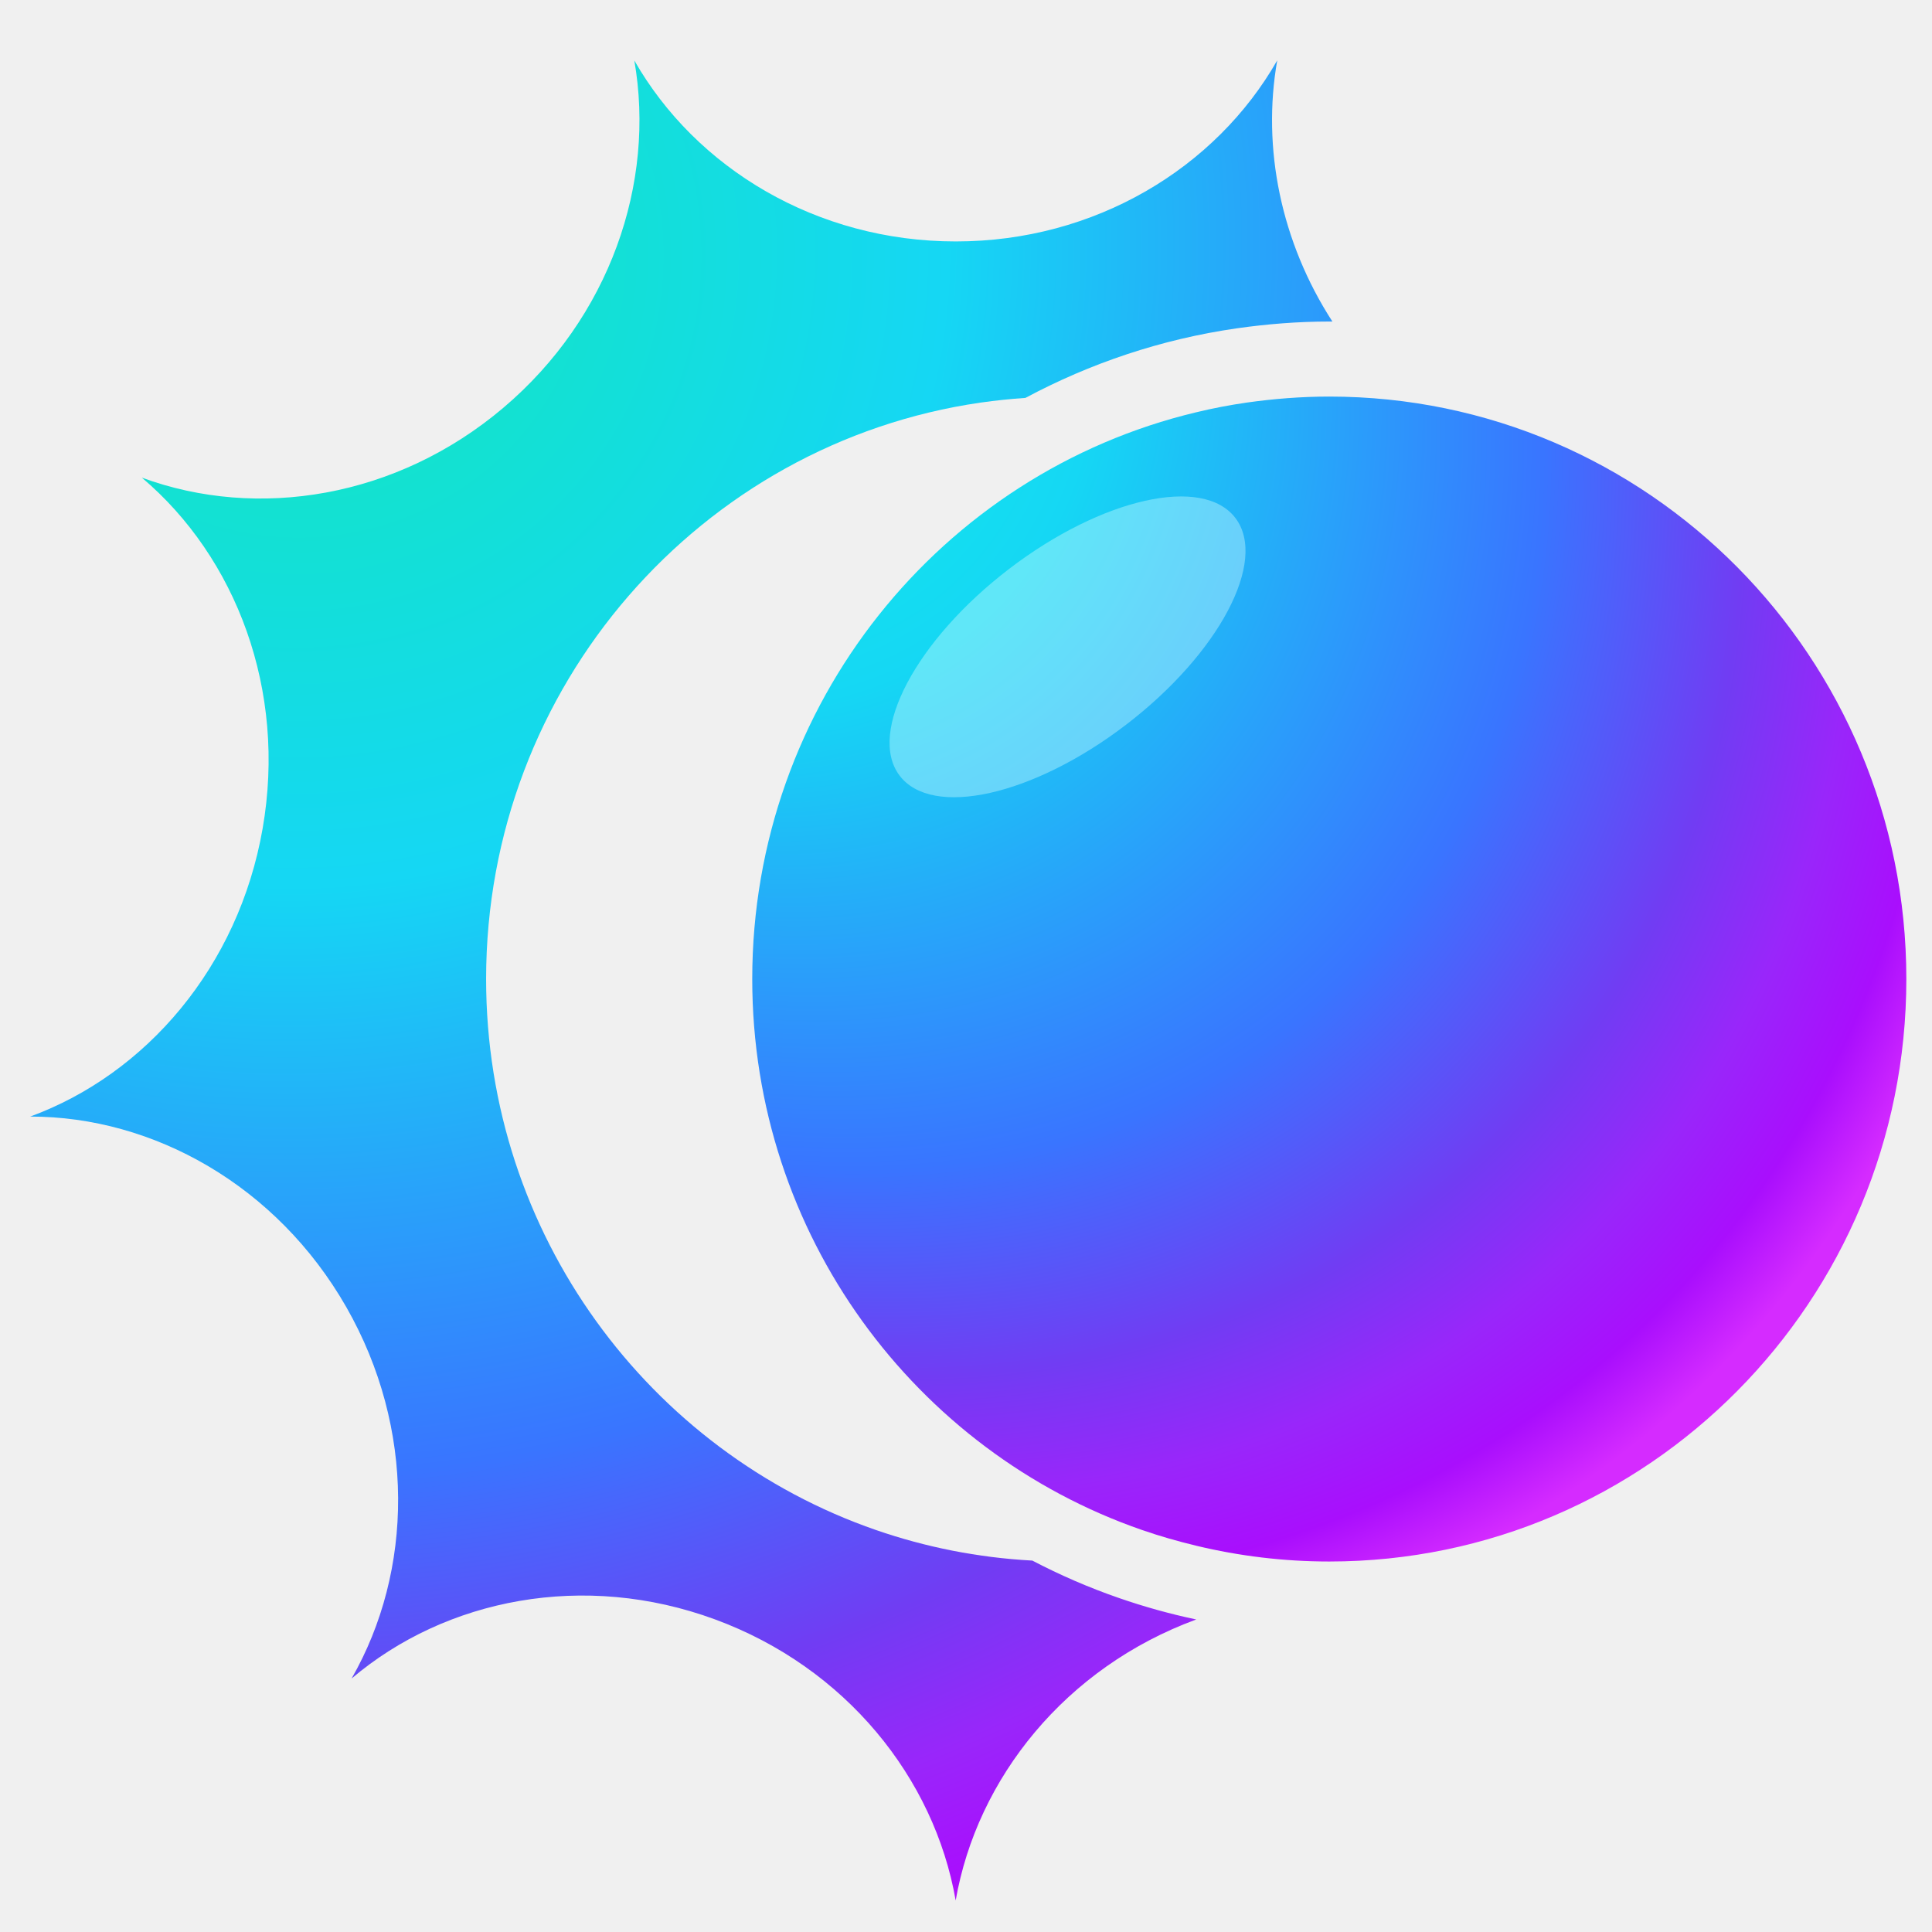
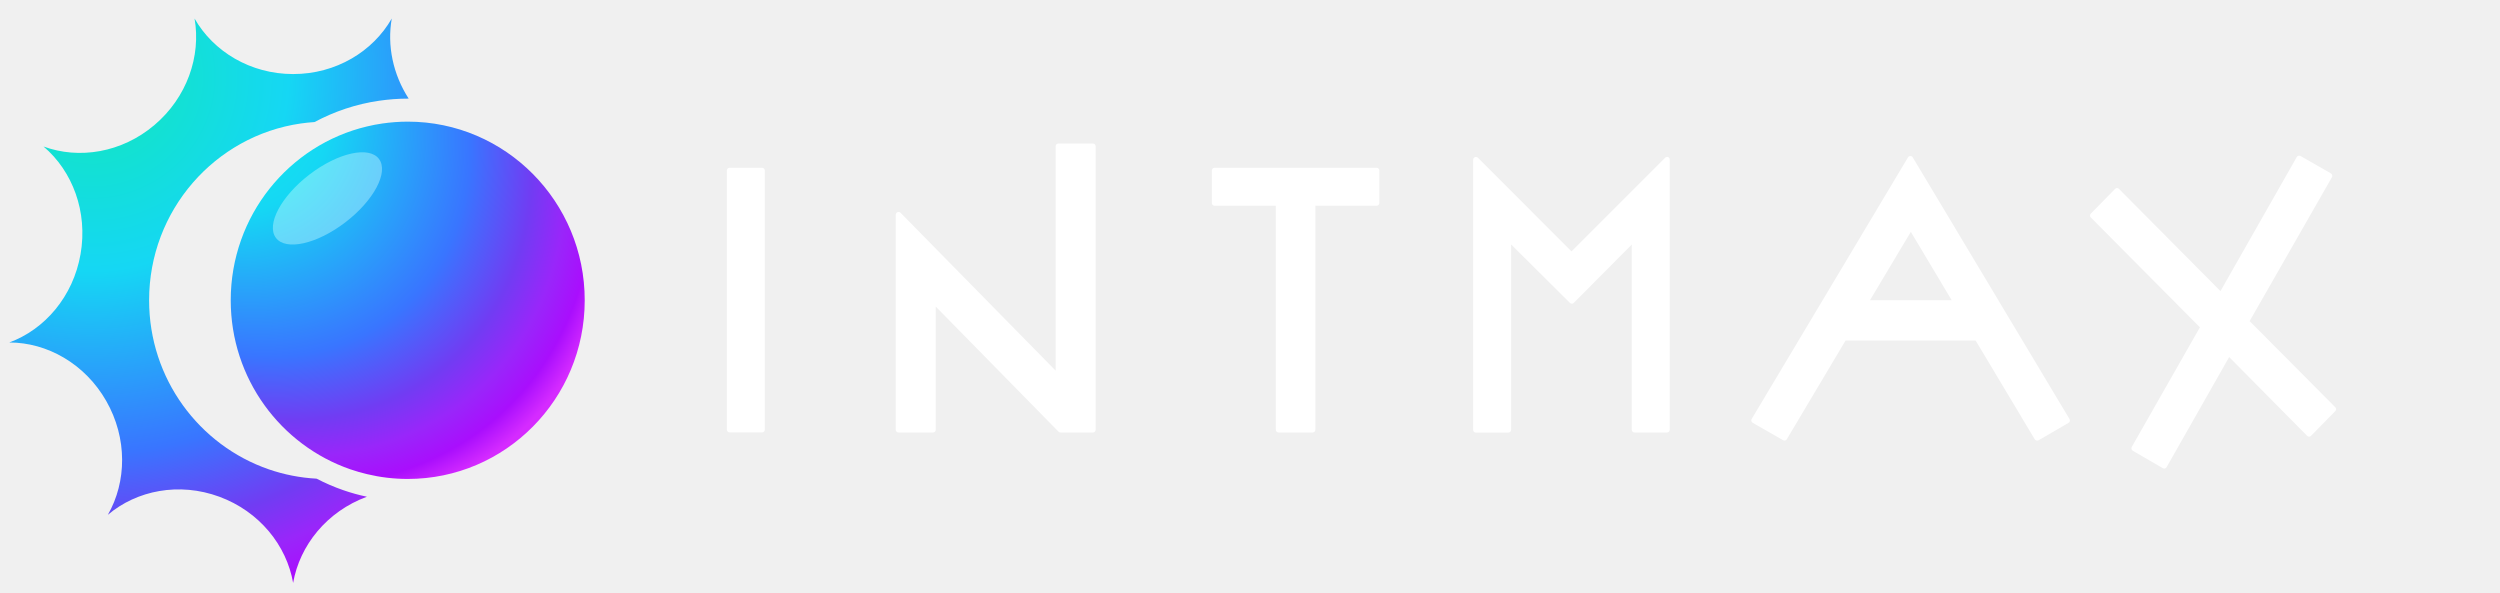
- <svg xmlns="http://www.w3.org/2000/svg" width="64" height="64" viewBox="0 0 64 64" fill="none">
+ <svg xmlns="http://www.w3.org/2000/svg" width="270" height="64" viewBox="0 0 270 64" fill="none">
  <path d="M34.188 51.696C32.389 51.599 30.657 51.25 29.024 50.686C21.511 48.089 16.103 40.9 16.103 32.432C16.103 22.713 23.223 14.674 32.487 13.336C32.977 13.266 33.471 13.215 33.969 13.181C36.113 12.034 38.468 11.237 40.965 10.877C41.969 10.734 42.996 10.651 44.041 10.651C44.073 10.651 44.106 10.651 44.137 10.651C42.437 8.023 41.797 4.907 42.31 2C40.274 5.57 36.272 7.998 31.662 7.998C27.053 7.998 23.051 5.573 21.012 2.002C21.724 6.059 20.204 10.518 16.674 13.508C13.146 16.497 8.532 17.235 4.698 15.822C7.827 18.468 9.499 22.868 8.7 27.446C7.902 32.026 4.837 35.581 1 36.988C5.079 36.985 9.168 39.273 11.47 43.296C13.772 47.324 13.691 52.037 11.648 55.602C14.77 52.952 19.355 52.051 23.684 53.644C28.012 55.235 30.953 58.899 31.658 62.956C32.363 58.902 35.3 55.237 39.627 53.647C38.754 53.463 37.9 53.225 37.07 52.937C36.075 52.594 35.113 52.175 34.19 51.693L34.188 51.696Z" fill="url(#paint0_radial_2494_837)" />
  <path d="M44.032 13.137C43.104 13.137 42.193 13.21 41.3 13.336C40.732 13.418 40.173 13.524 39.624 13.658C31.192 15.667 24.919 23.309 24.919 32.432C24.919 40.897 30.324 48.089 37.84 50.686C38.425 50.889 39.025 51.059 39.634 51.206C41.046 51.545 42.519 51.727 44.034 51.727C54.591 51.727 63.15 43.088 63.15 32.432C63.15 21.776 54.591 13.137 44.034 13.137H44.032Z" fill="url(#paint1_radial_2494_837)" />
  <g style="mix-blend-mode:screen" opacity="0.4">
    <ellipse cx="7.01" cy="3.227" rx="7.01" ry="3.227" transform="matrix(0.794041 -0.607864 0.600694 0.799479 27.8589 23.1089)" fill="#CDF7FF" />
  </g>
+   <path d="M82.3 18.12H78.8C78.634 18.12 78.5 18.254 78.5 18.42V46.4C78.5 46.566 78.634 46.7 78.8 46.7H82.3C82.466 46.7 82.6 46.566 82.6 46.4V18.42C82.6 18.254 82.466 18.12 82.3 18.12Z" fill="white" />
+   <path d="M118.03 15.5H114.31C114.14 15.5 114.01 15.63 114.01 15.8V40.03L97.26 22.98C97.17 22.89 97.05 22.87 96.93 22.91C96.82 22.96 96.74 23.07 96.74 23.19V46.41C96.74 46.58 96.87 46.71 97.04 46.71H100.76C100.93 46.71 101.06 46.58 101.06 46.41V33.11L114.32 46.62C114.38 46.68 114.45 46.71 114.53 46.71H118.03C118.2 46.71 118.33 46.58 118.33 46.41V15.8C118.33 15.63 118.2 15.5 118.03 15.5Z" fill="white" />
+   <path d="M148.67 18.12H131.18C131.01 18.12 130.88 18.25 130.88 18.42V21.92C130.88 22.09 131.01 22.22 131.18 22.22H137.79V46.41C137.79 46.58 137.92 46.71 138.09 46.71H141.76C141.93 46.71 142.06 46.58 142.06 46.41V22.22H148.67C148.84 22.22 148.97 22.09 148.97 21.92V18.42C148.97 18.25 148.84 18.12 148.67 18.12Z" fill="white" />
+   <path d="M180.16 16.97C180.05 16.92 179.92 16.95 179.83 17.04L169.72 27.15L159.62 17.04C159.53 16.95 159.41 16.93 159.29 16.97C159.18 17.02 159.1 17.13 159.1 17.25V46.42C159.1 46.59 159.23 46.72 159.4 46.72H162.9C163.07 46.72 163.2 46.59 163.2 46.42V26.4L169.55 32.71C169.61 32.77 169.68 32.8 169.76 32.8C169.84 32.8 169.92 32.77 169.97 32.71L176.23 26.41V46.41C176.23 46.58 176.36 46.71 176.53 46.71H180.03C180.2 46.71 180.33 46.58 180.33 46.41V17.24C180.33 17.12 180.26 17.01 180.15 16.96L180.16 16.97Z" fill="white" />
+   <path d="M206.58 17C206.53 16.91 206.43 16.85 206.32 16.85C206.21 16.85 206.12 16.91 206.06 17L189.18 45.25C189.14 45.32 189.13 45.4 189.15 45.48C189.17 45.56 189.22 45.62 189.29 45.66L192.57 47.54C192.57 47.54 192.67 47.58 192.72 47.58C192.82 47.58 192.92 47.53 192.98 47.43L199.32 36.78H213.37L219.75 47.44C219.84 47.58 220.02 47.63 220.16 47.55L223.4 45.67C223.47 45.63 223.52 45.56 223.54 45.49C223.56 45.41 223.54 45.33 223.51 45.26L206.58 17ZM210.78 32.42H201.96L206.37 25.04L210.78 32.42Z" fill="white" />
+   <path d="M252.2 43.97L242.96 34.68L251.85 19.14C251.93 19 251.88 18.81 251.74 18.73L248.46 16.85C248.39 16.81 248.31 16.8 248.23 16.82C248.15 16.84 248.09 16.89 248.05 16.96L239.81 31.44L228.85 20.4C228.79 20.34 228.72 20.31 228.64 20.31C228.56 20.31 228.48 20.34 228.43 20.4L225.81 23.07C225.69 23.19 225.69 23.38 225.81 23.49L237.59 35.35L230.23 48.27C230.15 48.41 230.2 48.6 230.34 48.68L233.58 50.56C233.58 50.56 233.68 50.6 233.73 50.6C233.76 50.6 233.78 50.6 233.81 50.6C233.89 50.58 233.95 50.53 233.99 50.46L240.75 38.56L249.17 47.07C249.23 47.13 249.3 47.16 249.38 47.16C249.46 47.16 249.54 47.13 249.59 47.07L252.21 44.4C252.33 44.28 252.33 44.1 252.21 43.98L252.2 43.97Z" fill="white" />
  <defs>
    <radialGradient id="paint0_radial_2494_837" cx="0" cy="0" r="1" gradientUnits="userSpaceOnUse" gradientTransform="translate(10.1053 8.42105) rotate(56.1649) scale(61.5038 62.2776)">
      <stop stop-color="#11E8BB" />
      <stop offset="0.338" stop-color="#15D7F4" />
      <stop offset="0.657" stop-color="#3975FF" />
      <stop offset="0.801" stop-color="#713CF3" />
      <stop offset="0.881" stop-color="#9926FA" />
      <stop offset="0.947" stop-color="#A90EFD" />
      <stop offset="1" stop-color="#D52BFF" />
    </radialGradient>
    <radialGradient id="paint1_radial_2494_837" cx="0" cy="0" r="1" gradientUnits="userSpaceOnUse" gradientTransform="translate(20.2106 6.73698) rotate(48.8141) scale(53.7102 40.3113)">
      <stop stop-color="#0FFFDF" />
      <stop offset="0.338" stop-color="#15D7F4" />
      <stop offset="0.657" stop-color="#3975FF" />
      <stop offset="0.801" stop-color="#713CF3" />
      <stop offset="0.881" stop-color="#9926FA" />
      <stop offset="0.947" stop-color="#A90EFD" />
      <stop offset="1" stop-color="#D52BFF" />
    </radialGradient>
  </defs>
</svg>
